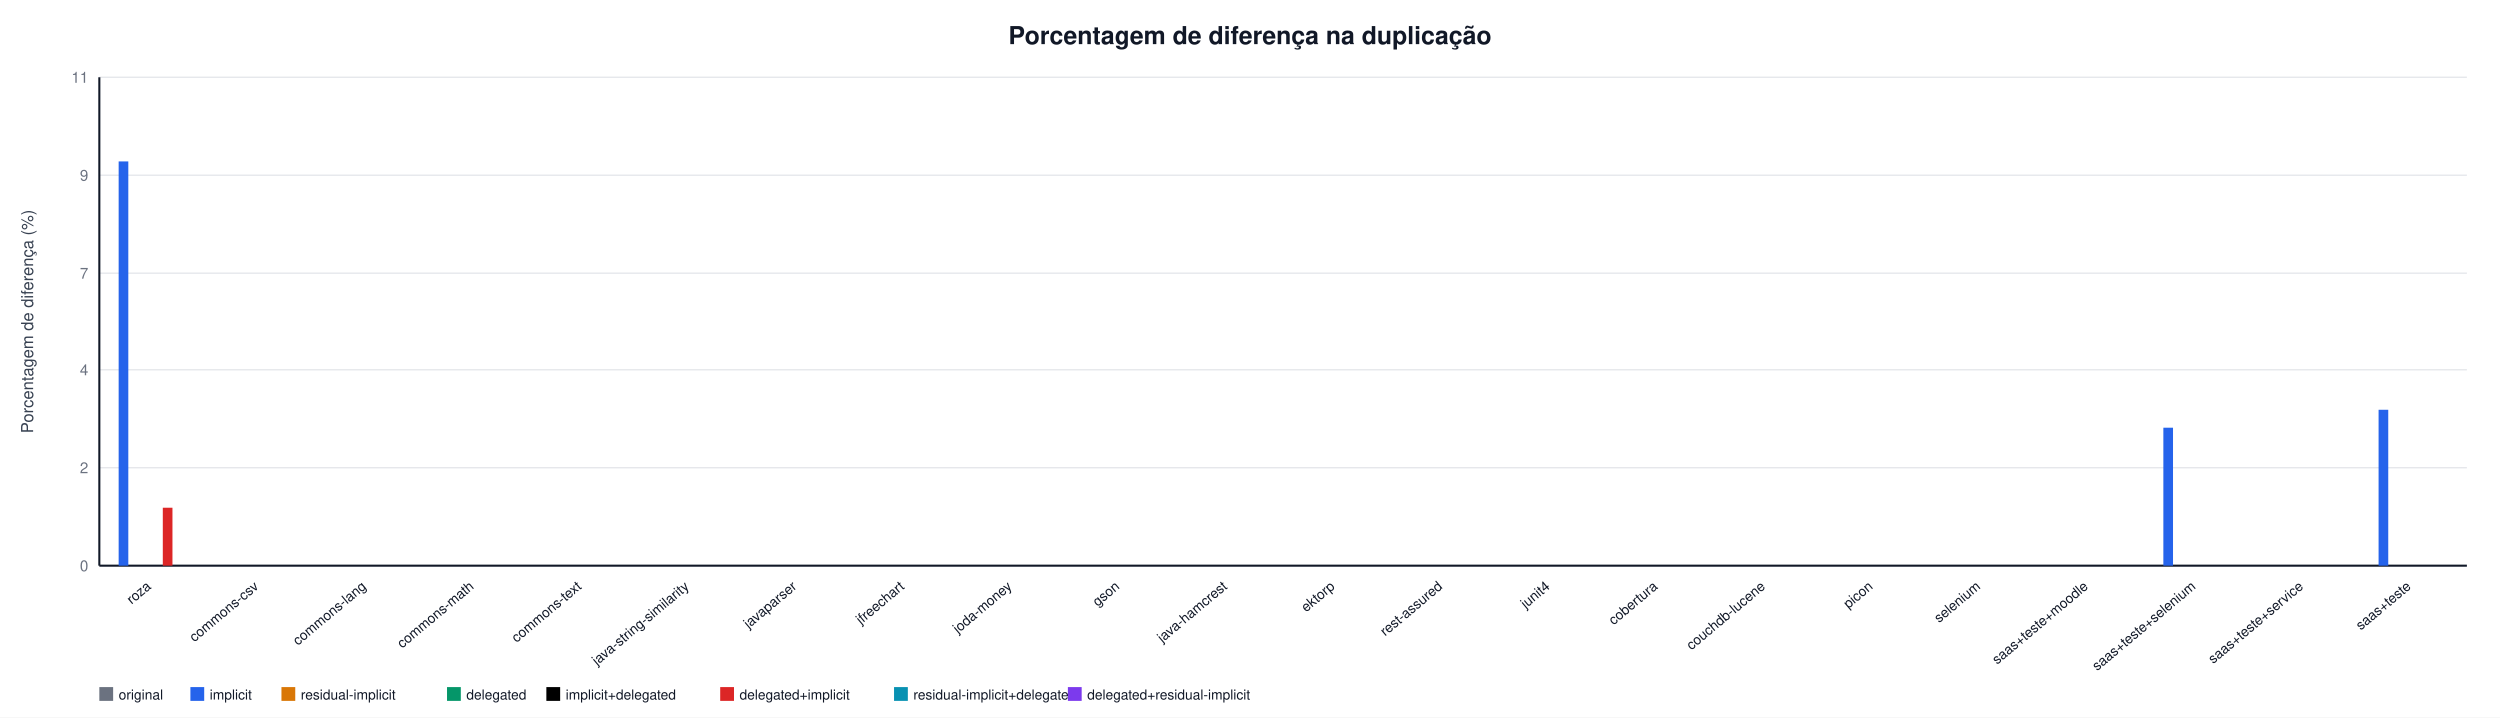
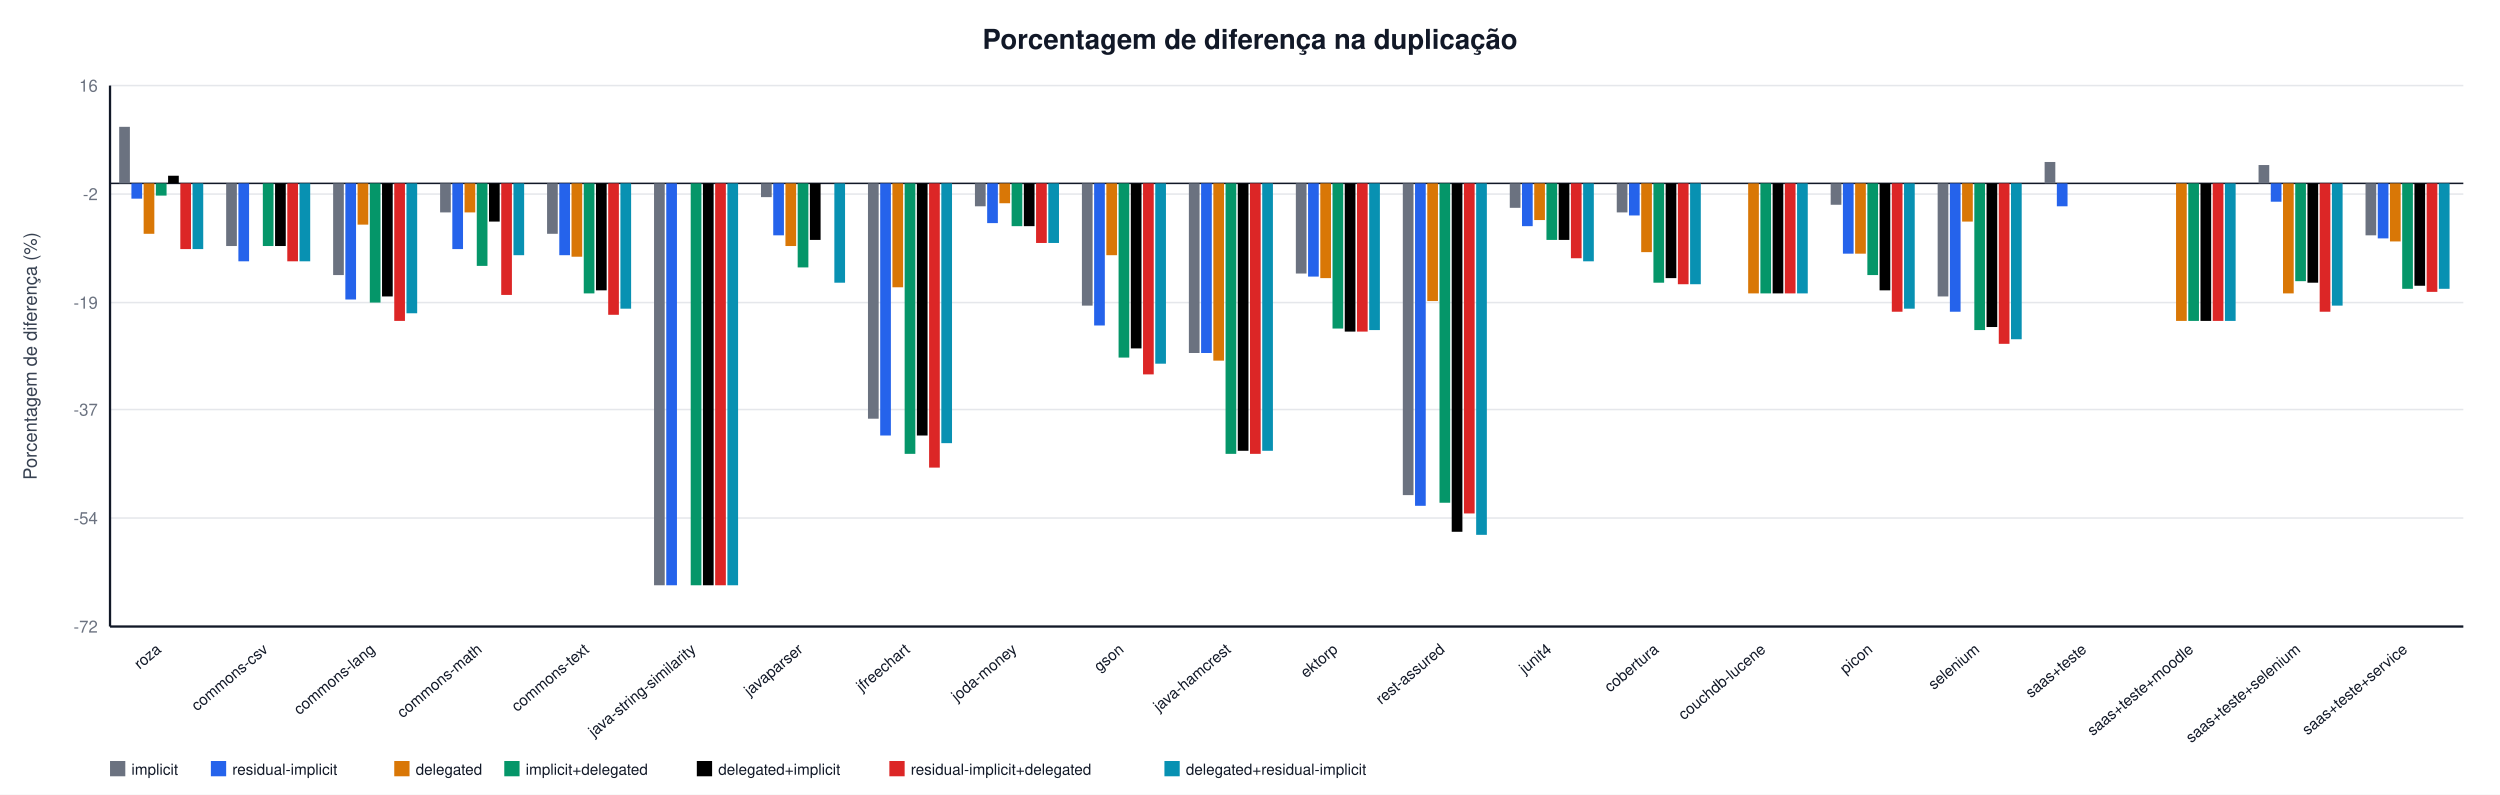
- <svg xmlns="http://www.w3.org/2000/svg" width="1812" height="520" viewBox="0 0 1812 520">
+ <svg xmlns="http://www.w3.org/2000/svg" width="1636" height="520" viewBox="0 0 1636 520">
  <rect width="100%" height="100%" fill="#ffffff" />
-   <text x="906" y="32" text-anchor="middle" font-family="Helvetica, Arial, sans-serif" font-size="18" font-weight="700" fill="#111827">Porcentagem de diferença na duplicação</text>
+   <text x="818" y="32" text-anchor="middle" font-family="Helvetica, Arial, sans-serif" font-size="18" font-weight="700" fill="#111827">Porcentagem de diferença na duplicação</text>
  <text x="24" y="233" text-anchor="middle" font-family="Helvetica, Arial, sans-serif" font-size="12" fill="#374151" transform="rotate(-90 24 233)">Porcentagem de diferença (%)</text>
-   <line x1="72" y1="410" x2="1788" y2="410" stroke="#e5e7eb" stroke-width="1" />
-   <text x="64" y="414" text-anchor="end" font-family="Helvetica, Arial, sans-serif" font-size="11" fill="#6b7280">0</text>
-   <line x1="72" y1="339" x2="1788" y2="339" stroke="#e5e7eb" stroke-width="1" />
-   <text x="64" y="343" text-anchor="end" font-family="Helvetica, Arial, sans-serif" font-size="11" fill="#6b7280">2</text>
-   <line x1="72" y1="268" x2="1788" y2="268" stroke="#e5e7eb" stroke-width="1" />
-   <text x="64" y="272" text-anchor="end" font-family="Helvetica, Arial, sans-serif" font-size="11" fill="#6b7280">4</text>
-   <line x1="72" y1="198" x2="1788" y2="198" stroke="#e5e7eb" stroke-width="1" />
-   <text x="64" y="202" text-anchor="end" font-family="Helvetica, Arial, sans-serif" font-size="11" fill="#6b7280">7</text>
-   <line x1="72" y1="127" x2="1788" y2="127" stroke="#e5e7eb" stroke-width="1" />
-   <text x="64" y="131" text-anchor="end" font-family="Helvetica, Arial, sans-serif" font-size="11" fill="#6b7280">9</text>
-   <line x1="72" y1="56" x2="1788" y2="56" stroke="#e5e7eb" stroke-width="1" />
-   <text x="64" y="60" text-anchor="end" font-family="Helvetica, Arial, sans-serif" font-size="11" fill="#6b7280">11</text>
+   <line x1="72" y1="410" x2="1612" y2="410" stroke="#e5e7eb" stroke-width="1" />
+   <text x="64" y="414" text-anchor="end" font-family="Helvetica, Arial, sans-serif" font-size="11" fill="#6b7280">-72</text>
+   <line x1="72" y1="339" x2="1612" y2="339" stroke="#e5e7eb" stroke-width="1" />
+   <text x="64" y="343" text-anchor="end" font-family="Helvetica, Arial, sans-serif" font-size="11" fill="#6b7280">-54</text>
+   <line x1="72" y1="268" x2="1612" y2="268" stroke="#e5e7eb" stroke-width="1" />
+   <text x="64" y="272" text-anchor="end" font-family="Helvetica, Arial, sans-serif" font-size="11" fill="#6b7280">-37</text>
+   <line x1="72" y1="198" x2="1612" y2="198" stroke="#e5e7eb" stroke-width="1" />
+   <text x="64" y="202" text-anchor="end" font-family="Helvetica, Arial, sans-serif" font-size="11" fill="#6b7280">-19</text>
+   <line x1="72" y1="127" x2="1612" y2="127" stroke="#e5e7eb" stroke-width="1" />
+   <text x="64" y="131" text-anchor="end" font-family="Helvetica, Arial, sans-serif" font-size="11" fill="#6b7280">-2</text>
+   <line x1="72" y1="56" x2="1612" y2="56" stroke="#e5e7eb" stroke-width="1" />
+   <text x="64" y="60" text-anchor="end" font-family="Helvetica, Arial, sans-serif" font-size="11" fill="#6b7280">16</text>
  <line x1="72" y1="56" x2="72" y2="410" stroke="#111827" stroke-width="1.5" />
-   <line x1="72" y1="410" x2="1788" y2="410" stroke="#111827" stroke-width="1.5" />
-   <rect x="78" y="410" width="7" height="0" fill="#6b7280" />
-   <rect x="86" y="117" width="7" height="293" fill="#2563eb" />
-   <rect x="94" y="490" width="7" height="-80" fill="#d97706" />
-   <rect x="102" y="677" width="7" height="-267" fill="#059669" />
-   <rect x="110" y="471" width="7" height="-61" fill="#7c3ed" />
-   <rect x="118" y="368" width="7" height="42" fill="#dc2626" />
-   <rect x="126" y="754" width="7" height="-344" fill="#0891b2" />
-   <rect x="134" y="751" width="7" height="-341" fill="#7c3aed" />
-   <text x="110" y="426" text-anchor="end" font-family="Helvetica, Arial, sans-serif" font-size="10" fill="#111827" transform="rotate(-40 110 426)">roza</text>
-   <rect x="156" y="410" width="7" height="0" fill="#6b7280" />
-   <rect x="164" y="735" width="7" height="-325" fill="#2563eb" />
-   <rect x="172" y="819" width="7" height="-409" fill="#d97706" />
-   <rect x="180" y="410" width="7" height="0" fill="#059669" />
-   <rect x="188" y="735" width="7" height="-325" fill="#7c3ed" />
-   <rect x="196" y="735" width="7" height="-325" fill="#dc2626" />
-   <rect x="204" y="819" width="7" height="-409" fill="#0891b2" />
-   <rect x="212" y="819" width="7" height="-409" fill="#7c3aed" />
-   <text x="188" y="426" text-anchor="end" font-family="Helvetica, Arial, sans-serif" font-size="10" fill="#111827" transform="rotate(-40 188 426)">commons-csv</text>
-   <rect x="234" y="410" width="7" height="0" fill="#6b7280" />
-   <rect x="242" y="890" width="7" height="-480" fill="#2563eb" />
-   <rect x="250" y="1018" width="7" height="-608" fill="#d97706" />
-   <rect x="258" y="629" width="7" height="-219" fill="#059669" />
-   <rect x="266" y="1034" width="7" height="-624" fill="#7c3ed" />
-   <rect x="274" y="1005" width="7" height="-595" fill="#dc2626" />
-   <rect x="282" y="1128" width="7" height="-718" fill="#0891b2" />
-   <rect x="290" y="1092" width="7" height="-682" fill="#7c3aed" />
-   <text x="266" y="426" text-anchor="end" font-family="Helvetica, Arial, sans-serif" font-size="10" fill="#111827" transform="rotate(-40 266 426)">commons-lang</text>
-   <rect x="312" y="410" width="7" height="0" fill="#6b7280" />
-   <rect x="320" y="561" width="7" height="-151" fill="#2563eb" />
-   <rect x="328" y="754" width="7" height="-344" fill="#d97706" />
-   <rect x="336" y="561" width="7" height="-151" fill="#059669" />
-   <rect x="344" y="838" width="7" height="-428" fill="#7c3ed" />
-   <rect x="352" y="613" width="7" height="-203" fill="#dc2626" />
-   <rect x="360" y="992" width="7" height="-582" fill="#0891b2" />
-   <rect x="368" y="790" width="7" height="-380" fill="#7c3aed" />
-   <text x="344" y="426" text-anchor="end" font-family="Helvetica, Arial, sans-serif" font-size="10" fill="#111827" transform="rotate(-40 344 426)">commons-math</text>
-   <rect x="390" y="410" width="7" height="0" fill="#6b7280" />
-   <rect x="398" y="677" width="7" height="-267" fill="#2563eb" />
-   <rect x="406" y="787" width="7" height="-377" fill="#d97706" />
-   <rect x="414" y="793" width="7" height="-383" fill="#059669" />
-   <rect x="422" y="989" width="7" height="-579" fill="#7c3ed" />
-   <rect x="430" y="970" width="7" height="-560" fill="#dc2626" />
-   <rect x="438" y="1102" width="7" height="-692" fill="#0891b2" />
-   <rect x="446" y="1067" width="7" height="-657" fill="#7c3aed" />
-   <text x="422" y="426" text-anchor="end" font-family="Helvetica, Arial, sans-serif" font-size="10" fill="#111827" transform="rotate(-40 422 426)">commons-text</text>
-   <rect x="468" y="410" width="7" height="0" fill="#6b7280" />
-   <rect x="476" y="2515" width="7" height="-2105" fill="#2563eb" />
-   <rect x="484" y="2515" width="7" height="-2105" fill="#d97706" />
-   <rect x="492" y="410" width="7" height="0" fill="#059669" />
-   <rect x="500" y="2515" width="7" height="-2105" fill="#7c3ed" />
-   <rect x="508" y="2515" width="7" height="-2105" fill="#dc2626" />
-   <rect x="516" y="2515" width="7" height="-2105" fill="#0891b2" />
-   <rect x="524" y="2515" width="7" height="-2105" fill="#7c3aed" />
-   <text x="500" y="426" text-anchor="end" font-family="Helvetica, Arial, sans-serif" font-size="10" fill="#111827" transform="rotate(-40 500 426)">java-string-similarity</text>
-   <rect x="546" y="410" width="7" height="0" fill="#6b7280" />
-   <rect x="554" y="481" width="7" height="-71" fill="#2563eb" />
-   <rect x="562" y="684" width="7" height="-274" fill="#d97706" />
-   <rect x="570" y="737" width="7" height="-327" fill="#059669" />
-   <rect x="578" y="848" width="7" height="-438" fill="#7c3ed" />
-   <rect x="586" y="703" width="7" height="-293" fill="#dc2626" />
-   <rect x="594" y="410" width="7" height="0" fill="#0891b2" />
-   <rect x="602" y="928" width="7" height="-518" fill="#7c3aed" />
-   <text x="578" y="426" text-anchor="end" font-family="Helvetica, Arial, sans-serif" font-size="10" fill="#111827" transform="rotate(-40 578 426)">javaparser</text>
-   <rect x="624" y="410" width="7" height="0" fill="#6b7280" />
-   <rect x="632" y="1646" width="7" height="-1236" fill="#2563eb" />
-   <rect x="640" y="1733" width="7" height="-1323" fill="#d97706" />
-   <rect x="648" y="954" width="7" height="-544" fill="#059669" />
-   <rect x="656" y="1826" width="7" height="-1416" fill="#7c3ed" />
-   <rect x="664" y="1726" width="7" height="-1316" fill="#dc2626" />
-   <rect x="672" y="1897" width="7" height="-1487" fill="#0891b2" />
-   <rect x="680" y="1771" width="7" height="-1361" fill="#7c3aed" />
-   <text x="656" y="426" text-anchor="end" font-family="Helvetica, Arial, sans-serif" font-size="10" fill="#111827" transform="rotate(-40 656 426)">jfreechart</text>
-   <rect x="702" y="410" width="7" height="0" fill="#6b7280" />
-   <rect x="710" y="532" width="7" height="-122" fill="#2563eb" />
-   <rect x="718" y="619" width="7" height="-209" fill="#d97706" />
-   <rect x="726" y="513" width="7" height="-103" fill="#059669" />
-   <rect x="734" y="635" width="7" height="-225" fill="#7c3ed" />
-   <rect x="742" y="635" width="7" height="-225" fill="#dc2626" />
-   <rect x="750" y="722" width="7" height="-312" fill="#0891b2" />
-   <rect x="758" y="722" width="7" height="-312" fill="#7c3aed" />
-   <text x="734" y="426" text-anchor="end" font-family="Helvetica, Arial, sans-serif" font-size="10" fill="#111827" transform="rotate(-40 734 426)">joda-money</text>
-   <rect x="780" y="410" width="7" height="0" fill="#6b7280" />
-   <rect x="788" y="1054" width="7" height="-644" fill="#2563eb" />
-   <rect x="796" y="1157" width="7" height="-747" fill="#d97706" />
-   <rect x="804" y="790" width="7" height="-380" fill="#059669" />
-   <rect x="812" y="1321" width="7" height="-911" fill="#7c3ed" />
-   <rect x="820" y="1272" width="7" height="-862" fill="#dc2626" />
-   <rect x="828" y="1411" width="7" height="-1001" fill="#0891b2" />
-   <rect x="836" y="1353" width="7" height="-943" fill="#7c3aed" />
-   <text x="812" y="426" text-anchor="end" font-family="Helvetica, Arial, sans-serif" font-size="10" fill="#111827" transform="rotate(-40 812 426)">gson</text>
-   <rect x="858" y="410" width="7" height="0" fill="#6b7280" />
-   <rect x="866" y="1298" width="7" height="-888" fill="#2563eb" />
-   <rect x="874" y="1298" width="7" height="-888" fill="#d97706" />
-   <rect x="882" y="1337" width="7" height="-927" fill="#059669" />
-   <rect x="890" y="1829" width="7" height="-1419" fill="#7c3ed" />
-   <rect x="898" y="1810" width="7" height="-1400" fill="#dc2626" />
-   <rect x="906" y="1829" width="7" height="-1419" fill="#0891b2" />
-   <rect x="914" y="1810" width="7" height="-1400" fill="#7c3aed" />
-   <text x="890" y="426" text-anchor="end" font-family="Helvetica, Arial, sans-serif" font-size="10" fill="#111827" transform="rotate(-40 890 426)">java-hamcrest</text>
-   <rect x="936" y="410" width="7" height="0" fill="#6b7280" />
-   <rect x="944" y="880" width="7" height="-470" fill="#2563eb" />
-   <rect x="952" y="899" width="7" height="-489" fill="#d97706" />
-   <rect x="960" y="906" width="7" height="-496" fill="#059669" />
-   <rect x="968" y="1169" width="7" height="-759" fill="#7c3ed" />
-   <rect x="976" y="1182" width="7" height="-772" fill="#dc2626" />
-   <rect x="984" y="1189" width="7" height="-779" fill="#0891b2" />
-   <rect x="992" y="1176" width="7" height="-766" fill="#7c3aed" />
-   <text x="968" y="426" text-anchor="end" font-family="Helvetica, Arial, sans-serif" font-size="10" fill="#111827" transform="rotate(-40 968 426)">ektorp</text>
-   <rect x="1014" y="410" width="7" height="0" fill="#6b7280" />
-   <rect x="1022" y="2038" width="7" height="-1628" fill="#2563eb" />
-   <rect x="1030" y="2096" width="7" height="-1686" fill="#d97706" />
-   <rect x="1038" y="1025" width="7" height="-615" fill="#059669" />
-   <rect x="1046" y="2080" width="7" height="-1670" fill="#7c3ed" />
-   <rect x="1054" y="2238" width="7" height="-1828" fill="#dc2626" />
-   <rect x="1062" y="2138" width="7" height="-1728" fill="#0891b2" />
-   <rect x="1070" y="2248" width="7" height="-1838" fill="#7c3aed" />
-   <text x="1046" y="426" text-anchor="end" font-family="Helvetica, Arial, sans-serif" font-size="10" fill="#111827" transform="rotate(-40 1046 426)">rest-assured</text>
-   <rect x="1092" y="410" width="7" height="0" fill="#6b7280" />
-   <rect x="1100" y="539" width="7" height="-129" fill="#2563eb" />
-   <rect x="1108" y="635" width="7" height="-225" fill="#d97706" />
-   <rect x="1116" y="603" width="7" height="-193" fill="#059669" />
-   <rect x="1124" y="709" width="7" height="-299" fill="#7c3ed" />
-   <rect x="1132" y="703" width="7" height="-293" fill="#dc2626" />
-   <rect x="1140" y="806" width="7" height="-396" fill="#0891b2" />
-   <rect x="1148" y="815" width="7" height="-405" fill="#7c3aed" />
-   <text x="1124" y="426" text-anchor="end" font-family="Helvetica, Arial, sans-serif" font-size="10" fill="#111827" transform="rotate(-40 1124 426)">junit4</text>
-   <rect x="1170" y="410" width="7" height="0" fill="#6b7280" />
-   <rect x="1178" y="558" width="7" height="-148" fill="#2563eb" />
-   <rect x="1186" y="574" width="7" height="-164" fill="#d97706" />
-   <rect x="1194" y="774" width="7" height="-364" fill="#059669" />
-   <rect x="1202" y="928" width="7" height="-518" fill="#7c3ed" />
-   <rect x="1210" y="902" width="7" height="-492" fill="#dc2626" />
-   <rect x="1218" y="938" width="7" height="-528" fill="#0891b2" />
-   <rect x="1226" y="941" width="7" height="-531" fill="#7c3aed" />
-   <text x="1202" y="426" text-anchor="end" font-family="Helvetica, Arial, sans-serif" font-size="10" fill="#111827" transform="rotate(-40 1202 426)">cobertura</text>
-   <rect x="1248" y="410" width="7" height="0" fill="#6b7280" />
-   <rect x="1256" y="410" width="7" height="0" fill="#2563eb" />
-   <rect x="1264" y="410" width="7" height="0" fill="#d97706" />
-   <rect x="1272" y="986" width="7" height="-576" fill="#059669" />
-   <rect x="1280" y="986" width="7" height="-576" fill="#7c3ed" />
-   <rect x="1288" y="986" width="7" height="-576" fill="#dc2626" />
-   <rect x="1296" y="986" width="7" height="-576" fill="#0891b2" />
-   <rect x="1304" y="986" width="7" height="-576" fill="#7c3aed" />
-   <text x="1280" y="426" text-anchor="end" font-family="Helvetica, Arial, sans-serif" font-size="10" fill="#111827" transform="rotate(-40 1280 426)">couchdb-lucene</text>
-   <rect x="1326" y="410" width="7" height="0" fill="#6b7280" />
-   <rect x="1334" y="523" width="7" height="-113" fill="#2563eb" />
-   <rect x="1342" y="777" width="7" height="-367" fill="#d97706" />
-   <rect x="1350" y="777" width="7" height="-367" fill="#059669" />
-   <rect x="1358" y="893" width="7" height="-483" fill="#7c3ed" />
-   <rect x="1366" y="967" width="7" height="-557" fill="#dc2626" />
-   <rect x="1374" y="1083" width="7" height="-673" fill="#0891b2" />
-   <rect x="1382" y="1070" width="7" height="-660" fill="#7c3aed" />
-   <text x="1358" y="426" text-anchor="end" font-family="Helvetica, Arial, sans-serif" font-size="10" fill="#111827" transform="rotate(-40 1358 426)">picon</text>
-   <rect x="1404" y="410" width="7" height="0" fill="#6b7280" />
-   <rect x="1412" y="1005" width="7" height="-595" fill="#2563eb" />
-   <rect x="1420" y="1086" width="7" height="-676" fill="#d97706" />
-   <rect x="1428" y="606" width="7" height="-196" fill="#059669" />
-   <rect x="1436" y="1179" width="7" height="-769" fill="#7c3ed" />
-   <rect x="1444" y="1160" width="7" height="-750" fill="#dc2626" />
-   <rect x="1452" y="1250" width="7" height="-840" fill="#0891b2" />
-   <rect x="1460" y="1227" width="7" height="-817" fill="#7c3aed" />
-   <text x="1436" y="426" text-anchor="end" font-family="Helvetica, Arial, sans-serif" font-size="10" fill="#111827" transform="rotate(-40 1436 426)">selenium</text>
-   <rect x="1482" y="410" width="7" height="0" fill="#6b7280" />
-   <rect x="1490" y="410" width="7" height="0" fill="#2563eb" />
-   <rect x="1498" y="410" width="7" height="0" fill="#d97706" />
-   <rect x="1506" y="1128" width="7" height="-718" fill="#059669" />
-   <rect x="1514" y="1128" width="7" height="-718" fill="#7c3ed" />
-   <rect x="1522" y="1128" width="7" height="-718" fill="#dc2626" />
-   <rect x="1530" y="1128" width="7" height="-718" fill="#0891b2" />
-   <rect x="1538" y="1128" width="7" height="-718" fill="#7c3aed" />
-   <text x="1514" y="426" text-anchor="end" font-family="Helvetica, Arial, sans-serif" font-size="10" fill="#111827" transform="rotate(-40 1514 426)">saas+teste+moodle</text>
-   <rect x="1560" y="410" width="7" height="0" fill="#6b7280" />
-   <rect x="1568" y="310" width="7" height="100" fill="#2563eb" />
-   <rect x="1576" y="510" width="7" height="-100" fill="#d97706" />
-   <rect x="1584" y="989" width="7" height="-579" fill="#059669" />
-   <rect x="1592" y="918" width="7" height="-508" fill="#7c3ed" />
-   <rect x="1600" y="928" width="7" height="-518" fill="#dc2626" />
-   <rect x="1608" y="1083" width="7" height="-673" fill="#0891b2" />
-   <rect x="1616" y="1054" width="7" height="-644" fill="#7c3aed" />
-   <text x="1592" y="426" text-anchor="end" font-family="Helvetica, Arial, sans-serif" font-size="10" fill="#111827" transform="rotate(-40 1592 426)">saas+teste+selenium</text>
-   <rect x="1638" y="410" width="7" height="0" fill="#6b7280" />
-   <rect x="1646" y="680" width="7" height="-270" fill="#2563eb" />
-   <rect x="1654" y="700" width="7" height="-290" fill="#d97706" />
-   <rect x="1662" y="716" width="7" height="-306" fill="#059669" />
-   <rect x="1670" y="960" width="7" height="-550" fill="#7c3ed" />
-   <rect x="1678" y="944" width="7" height="-534" fill="#dc2626" />
-   <rect x="1686" y="980" width="7" height="-570" fill="#0891b2" />
-   <rect x="1694" y="964" width="7" height="-554" fill="#7c3aed" />
-   <text x="1670" y="426" text-anchor="end" font-family="Helvetica, Arial, sans-serif" font-size="10" fill="#111827" transform="rotate(-40 1670 426)">saas+teste+service</text>
-   <rect x="1716" y="410" width="7" height="0" fill="#6b7280" />
-   <rect x="1724" y="297" width="7" height="113" fill="#2563eb" />
-   <rect x="1732" y="529" width="7" height="-119" fill="#d97706" />
-   <rect x="1740" y="410" width="7" height="0" fill="#059669" />
-   <rect x="1748" y="410" width="7" height="0" fill="#7c3ed" />
-   <rect x="1756" y="410" width="7" height="0" fill="#dc2626" />
-   <rect x="1764" y="410" width="7" height="0" fill="#0891b2" />
-   <rect x="1772" y="410" width="7" height="0" fill="#7c3aed" />
-   <text x="1748" y="426" text-anchor="end" font-family="Helvetica, Arial, sans-serif" font-size="10" fill="#111827" transform="rotate(-40 1748 426)">saas+teste</text>
+   <line x1="72" y1="410" x2="1612" y2="410" stroke="#111827" stroke-width="1.5" />
+   <line x1="72" y1="120" x2="1612" y2="120" stroke="#111827" stroke-width="1" />
+   <rect x="78" y="83" width="7" height="37" fill="#6b7280" />
+   <rect x="86" y="120" width="7" height="10" fill="#2563eb" />
+   <rect x="94" y="120" width="7" height="33" fill="#d97706" />
+   <rect x="102" y="120" width="7" height="8" fill="#059669" />
+   <rect x="110" y="115" width="7" height="5" fill="#7c3ed" />
+   <rect x="118" y="120" width="7" height="43" fill="#dc2626" />
+   <rect x="126" y="120" width="7" height="43" fill="#0891b2" />
+   <text x="106" y="426" text-anchor="end" font-family="Helvetica, Arial, sans-serif" font-size="10" fill="#111827" transform="rotate(-40 106 426)">roza</text>
+   <rect x="148" y="120" width="7" height="41" fill="#6b7280" />
+   <rect x="156" y="120" width="7" height="51" fill="#2563eb" />
+   <rect x="164" y="120" width="7" height="0" fill="#d97706" />
+   <rect x="172" y="120" width="7" height="41" fill="#059669" />
+   <rect x="180" y="120" width="7" height="41" fill="#7c3ed" />
+   <rect x="188" y="120" width="7" height="51" fill="#dc2626" />
+   <rect x="196" y="120" width="7" height="51" fill="#0891b2" />
+   <text x="176" y="426" text-anchor="end" font-family="Helvetica, Arial, sans-serif" font-size="10" fill="#111827" transform="rotate(-40 176 426)">commons-csv</text>
+   <rect x="218" y="120" width="7" height="60" fill="#6b7280" />
+   <rect x="226" y="120" width="7" height="76" fill="#2563eb" />
+   <rect x="234" y="120" width="7" height="27" fill="#d97706" />
+   <rect x="242" y="120" width="7" height="78" fill="#059669" />
+   <rect x="250" y="120" width="7" height="74" fill="#7c3ed" />
+   <rect x="258" y="120" width="7" height="90" fill="#dc2626" />
+   <rect x="266" y="120" width="7" height="85" fill="#0891b2" />
+   <text x="246" y="426" text-anchor="end" font-family="Helvetica, Arial, sans-serif" font-size="10" fill="#111827" transform="rotate(-40 246 426)">commons-lang</text>
+   <rect x="288" y="120" width="7" height="19" fill="#6b7280" />
+   <rect x="296" y="120" width="7" height="43" fill="#2563eb" />
+   <rect x="304" y="120" width="7" height="19" fill="#d97706" />
+   <rect x="312" y="120" width="7" height="54" fill="#059669" />
+   <rect x="320" y="120" width="7" height="25" fill="#7c3ed" />
+   <rect x="328" y="120" width="7" height="73" fill="#dc2626" />
+   <rect x="336" y="120" width="7" height="47" fill="#0891b2" />
+   <text x="316" y="426" text-anchor="end" font-family="Helvetica, Arial, sans-serif" font-size="10" fill="#111827" transform="rotate(-40 316 426)">commons-math</text>
+   <rect x="358" y="120" width="7" height="33" fill="#6b7280" />
+   <rect x="366" y="120" width="7" height="47" fill="#2563eb" />
+   <rect x="374" y="120" width="7" height="48" fill="#d97706" />
+   <rect x="382" y="120" width="7" height="72" fill="#059669" />
+   <rect x="390" y="120" width="7" height="70" fill="#7c3ed" />
+   <rect x="398" y="120" width="7" height="86" fill="#dc2626" />
+   <rect x="406" y="120" width="7" height="82" fill="#0891b2" />
+   <text x="386" y="426" text-anchor="end" font-family="Helvetica, Arial, sans-serif" font-size="10" fill="#111827" transform="rotate(-40 386 426)">commons-text</text>
+   <rect x="428" y="120" width="7" height="263" fill="#6b7280" />
+   <rect x="436" y="120" width="7" height="263" fill="#2563eb" />
+   <rect x="444" y="120" width="7" height="0" fill="#d97706" />
+   <rect x="452" y="120" width="7" height="263" fill="#059669" />
+   <rect x="460" y="120" width="7" height="263" fill="#7c3ed" />
+   <rect x="468" y="120" width="7" height="263" fill="#dc2626" />
+   <rect x="476" y="120" width="7" height="263" fill="#0891b2" />
+   <text x="456" y="426" text-anchor="end" font-family="Helvetica, Arial, sans-serif" font-size="10" fill="#111827" transform="rotate(-40 456 426)">java-string-similarity</text>
+   <rect x="498" y="120" width="7" height="9" fill="#6b7280" />
+   <rect x="506" y="120" width="7" height="34" fill="#2563eb" />
+   <rect x="514" y="120" width="7" height="41" fill="#d97706" />
+   <rect x="522" y="120" width="7" height="55" fill="#059669" />
+   <rect x="530" y="120" width="7" height="37" fill="#7c3ed" />
+   <rect x="546" y="120" width="7" height="65" fill="#0891b2" />
+   <text x="526" y="426" text-anchor="end" font-family="Helvetica, Arial, sans-serif" font-size="10" fill="#111827" transform="rotate(-40 526 426)">javaparser</text>
+   <rect x="568" y="120" width="7" height="154" fill="#6b7280" />
+   <rect x="576" y="120" width="7" height="165" fill="#2563eb" />
+   <rect x="584" y="120" width="7" height="68" fill="#d97706" />
+   <rect x="592" y="120" width="7" height="177" fill="#059669" />
+   <rect x="600" y="120" width="7" height="165" fill="#7c3ed" />
+   <rect x="608" y="120" width="7" height="186" fill="#dc2626" />
+   <rect x="616" y="120" width="7" height="170" fill="#0891b2" />
+   <text x="596" y="426" text-anchor="end" font-family="Helvetica, Arial, sans-serif" font-size="10" fill="#111827" transform="rotate(-40 596 426)">jfreechart</text>
+   <rect x="638" y="120" width="7" height="15" fill="#6b7280" />
+   <rect x="646" y="120" width="7" height="26" fill="#2563eb" />
+   <rect x="654" y="120" width="7" height="13" fill="#d97706" />
+   <rect x="662" y="120" width="7" height="28" fill="#059669" />
+   <rect x="670" y="120" width="7" height="28" fill="#7c3ed" />
+   <rect x="678" y="120" width="7" height="39" fill="#dc2626" />
+   <rect x="686" y="120" width="7" height="39" fill="#0891b2" />
+   <text x="666" y="426" text-anchor="end" font-family="Helvetica, Arial, sans-serif" font-size="10" fill="#111827" transform="rotate(-40 666 426)">joda-money</text>
+   <rect x="708" y="120" width="7" height="80" fill="#6b7280" />
+   <rect x="716" y="120" width="7" height="93" fill="#2563eb" />
+   <rect x="724" y="120" width="7" height="47" fill="#d97706" />
+   <rect x="732" y="120" width="7" height="114" fill="#059669" />
+   <rect x="740" y="120" width="7" height="108" fill="#7c3ed" />
+   <rect x="748" y="120" width="7" height="125" fill="#dc2626" />
+   <rect x="756" y="120" width="7" height="118" fill="#0891b2" />
+   <text x="736" y="426" text-anchor="end" font-family="Helvetica, Arial, sans-serif" font-size="10" fill="#111827" transform="rotate(-40 736 426)">gson</text>
+   <rect x="778" y="120" width="7" height="111" fill="#6b7280" />
+   <rect x="786" y="120" width="7" height="111" fill="#2563eb" />
+   <rect x="794" y="120" width="7" height="116" fill="#d97706" />
+   <rect x="802" y="120" width="7" height="177" fill="#059669" />
+   <rect x="810" y="120" width="7" height="175" fill="#7c3ed" />
+   <rect x="818" y="120" width="7" height="177" fill="#dc2626" />
+   <rect x="826" y="120" width="7" height="175" fill="#0891b2" />
+   <text x="806" y="426" text-anchor="end" font-family="Helvetica, Arial, sans-serif" font-size="10" fill="#111827" transform="rotate(-40 806 426)">java-hamcrest</text>
+   <rect x="848" y="120" width="7" height="59" fill="#6b7280" />
+   <rect x="856" y="120" width="7" height="61" fill="#2563eb" />
+   <rect x="864" y="120" width="7" height="62" fill="#d97706" />
+   <rect x="872" y="120" width="7" height="95" fill="#059669" />
+   <rect x="880" y="120" width="7" height="97" fill="#7c3ed" />
+   <rect x="888" y="120" width="7" height="97" fill="#dc2626" />
+   <rect x="896" y="120" width="7" height="96" fill="#0891b2" />
+   <text x="876" y="426" text-anchor="end" font-family="Helvetica, Arial, sans-serif" font-size="10" fill="#111827" transform="rotate(-40 876 426)">ektorp</text>
+   <rect x="918" y="120" width="7" height="204" fill="#6b7280" />
+   <rect x="926" y="120" width="7" height="211" fill="#2563eb" />
+   <rect x="934" y="120" width="7" height="77" fill="#d97706" />
+   <rect x="942" y="120" width="7" height="209" fill="#059669" />
+   <rect x="950" y="120" width="7" height="228" fill="#7c3ed" />
+   <rect x="958" y="120" width="7" height="216" fill="#dc2626" />
+   <rect x="966" y="120" width="7" height="230" fill="#0891b2" />
+   <text x="946" y="426" text-anchor="end" font-family="Helvetica, Arial, sans-serif" font-size="10" fill="#111827" transform="rotate(-40 946 426)">rest-assured</text>
+   <rect x="988" y="120" width="7" height="16" fill="#6b7280" />
+   <rect x="996" y="120" width="7" height="28" fill="#2563eb" />
+   <rect x="1004" y="120" width="7" height="24" fill="#d97706" />
+   <rect x="1012" y="120" width="7" height="37" fill="#059669" />
+   <rect x="1020" y="120" width="7" height="37" fill="#7c3ed" />
+   <rect x="1028" y="120" width="7" height="49" fill="#dc2626" />
+   <rect x="1036" y="120" width="7" height="51" fill="#0891b2" />
+   <text x="1016" y="426" text-anchor="end" font-family="Helvetica, Arial, sans-serif" font-size="10" fill="#111827" transform="rotate(-40 1016 426)">junit4</text>
+   <rect x="1058" y="120" width="7" height="19" fill="#6b7280" />
+   <rect x="1066" y="120" width="7" height="21" fill="#2563eb" />
+   <rect x="1074" y="120" width="7" height="45" fill="#d97706" />
+   <rect x="1082" y="120" width="7" height="65" fill="#059669" />
+   <rect x="1090" y="120" width="7" height="62" fill="#7c3ed" />
+   <rect x="1098" y="120" width="7" height="66" fill="#dc2626" />
+   <rect x="1106" y="120" width="7" height="66" fill="#0891b2" />
+   <text x="1086" y="426" text-anchor="end" font-family="Helvetica, Arial, sans-serif" font-size="10" fill="#111827" transform="rotate(-40 1086 426)">cobertura</text>
+   <rect x="1128" y="120" width="7" height="0" fill="#6b7280" />
+   <rect x="1136" y="120" width="7" height="0" fill="#2563eb" />
+   <rect x="1144" y="120" width="7" height="72" fill="#d97706" />
+   <rect x="1152" y="120" width="7" height="72" fill="#059669" />
+   <rect x="1160" y="120" width="7" height="72" fill="#7c3ed" />
+   <rect x="1168" y="120" width="7" height="72" fill="#dc2626" />
+   <rect x="1176" y="120" width="7" height="72" fill="#0891b2" />
+   <text x="1156" y="426" text-anchor="end" font-family="Helvetica, Arial, sans-serif" font-size="10" fill="#111827" transform="rotate(-40 1156 426)">couchdb-lucene</text>
+   <rect x="1198" y="120" width="7" height="14" fill="#6b7280" />
+   <rect x="1206" y="120" width="7" height="46" fill="#2563eb" />
+   <rect x="1214" y="120" width="7" height="46" fill="#d97706" />
+   <rect x="1222" y="120" width="7" height="60" fill="#059669" />
+   <rect x="1230" y="120" width="7" height="70" fill="#7c3ed" />
+   <rect x="1238" y="120" width="7" height="84" fill="#dc2626" />
+   <rect x="1246" y="120" width="7" height="82" fill="#0891b2" />
+   <text x="1226" y="426" text-anchor="end" font-family="Helvetica, Arial, sans-serif" font-size="10" fill="#111827" transform="rotate(-40 1226 426)">picon</text>
+   <rect x="1268" y="120" width="7" height="74" fill="#6b7280" />
+   <rect x="1276" y="120" width="7" height="84" fill="#2563eb" />
+   <rect x="1284" y="120" width="7" height="25" fill="#d97706" />
+   <rect x="1292" y="120" width="7" height="96" fill="#059669" />
+   <rect x="1300" y="120" width="7" height="94" fill="#7c3ed" />
+   <rect x="1308" y="120" width="7" height="105" fill="#dc2626" />
+   <rect x="1316" y="120" width="7" height="102" fill="#0891b2" />
+   <text x="1296" y="426" text-anchor="end" font-family="Helvetica, Arial, sans-serif" font-size="10" fill="#111827" transform="rotate(-40 1296 426)">selenium</text>
+   <rect x="1338" y="106" width="7" height="14" fill="#6b7280" />
+   <rect x="1346" y="120" width="7" height="15" fill="#2563eb" />
+   <text x="1366" y="426" text-anchor="end" font-family="Helvetica, Arial, sans-serif" font-size="10" fill="#111827" transform="rotate(-40 1366 426)">saas+teste</text>
+   <rect x="1408" y="120" width="7" height="0" fill="#6b7280" />
+   <rect x="1416" y="120" width="7" height="0" fill="#2563eb" />
+   <rect x="1424" y="120" width="7" height="90" fill="#d97706" />
+   <rect x="1432" y="120" width="7" height="90" fill="#059669" />
+   <rect x="1440" y="120" width="7" height="90" fill="#7c3ed" />
+   <rect x="1448" y="120" width="7" height="90" fill="#dc2626" />
+   <rect x="1456" y="120" width="7" height="90" fill="#0891b2" />
+   <text x="1436" y="426" text-anchor="end" font-family="Helvetica, Arial, sans-serif" font-size="10" fill="#111827" transform="rotate(-40 1436 426)">saas+teste+moodle</text>
+   <rect x="1478" y="108" width="7" height="12" fill="#6b7280" />
+   <rect x="1486" y="120" width="7" height="12" fill="#2563eb" />
+   <rect x="1494" y="120" width="7" height="72" fill="#d97706" />
+   <rect x="1502" y="120" width="7" height="64" fill="#059669" />
+   <rect x="1510" y="120" width="7" height="65" fill="#7c3ed" />
+   <rect x="1518" y="120" width="7" height="84" fill="#dc2626" />
+   <rect x="1526" y="120" width="7" height="80" fill="#0891b2" />
+   <text x="1506" y="426" text-anchor="end" font-family="Helvetica, Arial, sans-serif" font-size="10" fill="#111827" transform="rotate(-40 1506 426)">saas+teste+selenium</text>
+   <rect x="1548" y="120" width="7" height="34" fill="#6b7280" />
+   <rect x="1556" y="120" width="7" height="36" fill="#2563eb" />
+   <rect x="1564" y="120" width="7" height="38" fill="#d97706" />
+   <rect x="1572" y="120" width="7" height="69" fill="#059669" />
+   <rect x="1580" y="120" width="7" height="67" fill="#7c3ed" />
+   <rect x="1588" y="120" width="7" height="71" fill="#dc2626" />
+   <rect x="1596" y="120" width="7" height="69" fill="#0891b2" />
+   <text x="1576" y="426" text-anchor="end" font-family="Helvetica, Arial, sans-serif" font-size="10" fill="#111827" transform="rotate(-40 1576 426)">saas+teste+service</text>
  <rect x="72" y="498" width="10" height="10" fill="#6b7280" />
-   <text x="86" y="507" font-family="Helvetica, Arial, sans-serif" font-size="10" fill="#111827">original</text>
+   <text x="86" y="507" font-family="Helvetica, Arial, sans-serif" font-size="10" fill="#111827">implicit</text>
  <rect x="138" y="498" width="10" height="10" fill="#2563eb" />
-   <text x="152" y="507" font-family="Helvetica, Arial, sans-serif" font-size="10" fill="#111827">implicit</text>
-   <rect x="204" y="498" width="10" height="10" fill="#d97706" />
-   <text x="218" y="507" font-family="Helvetica, Arial, sans-serif" font-size="10" fill="#111827">residual-implicit</text>
-   <rect x="324" y="498" width="10" height="10" fill="#059669" />
-   <text x="338" y="507" font-family="Helvetica, Arial, sans-serif" font-size="10" fill="#111827">delegated</text>
-   <rect x="396" y="498" width="10" height="10" fill="#7c3ed" />
-   <text x="410" y="507" font-family="Helvetica, Arial, sans-serif" font-size="10" fill="#111827">implicit+delegated</text>
-   <rect x="522" y="498" width="10" height="10" fill="#dc2626" />
-   <text x="536" y="507" font-family="Helvetica, Arial, sans-serif" font-size="10" fill="#111827">delegated+implicit</text>
-   <rect x="648" y="498" width="10" height="10" fill="#0891b2" />
-   <text x="662" y="507" font-family="Helvetica, Arial, sans-serif" font-size="10" fill="#111827">residual-implicit+delegated</text>
-   <rect x="774" y="498" width="10" height="10" fill="#7c3aed" />
-   <text x="788" y="507" font-family="Helvetica, Arial, sans-serif" font-size="10" fill="#111827">delegated+residual-implicit</text>
+   <text x="152" y="507" font-family="Helvetica, Arial, sans-serif" font-size="10" fill="#111827">residual-implicit</text>
+   <rect x="258" y="498" width="10" height="10" fill="#d97706" />
+   <text x="272" y="507" font-family="Helvetica, Arial, sans-serif" font-size="10" fill="#111827">delegated</text>
+   <rect x="330" y="498" width="10" height="10" fill="#059669" />
+   <text x="344" y="507" font-family="Helvetica, Arial, sans-serif" font-size="10" fill="#111827">implicit+delegated</text>
+   <rect x="456" y="498" width="10" height="10" fill="#7c3ed" />
+   <text x="470" y="507" font-family="Helvetica, Arial, sans-serif" font-size="10" fill="#111827">delegated+implicit</text>
+   <rect x="582" y="498" width="10" height="10" fill="#dc2626" />
+   <text x="596" y="507" font-family="Helvetica, Arial, sans-serif" font-size="10" fill="#111827">residual-implicit+delegated</text>
+   <rect x="762" y="498" width="10" height="10" fill="#0891b2" />
+   <text x="776" y="507" font-family="Helvetica, Arial, sans-serif" font-size="10" fill="#111827">delegated+residual-implicit</text>
</svg>
